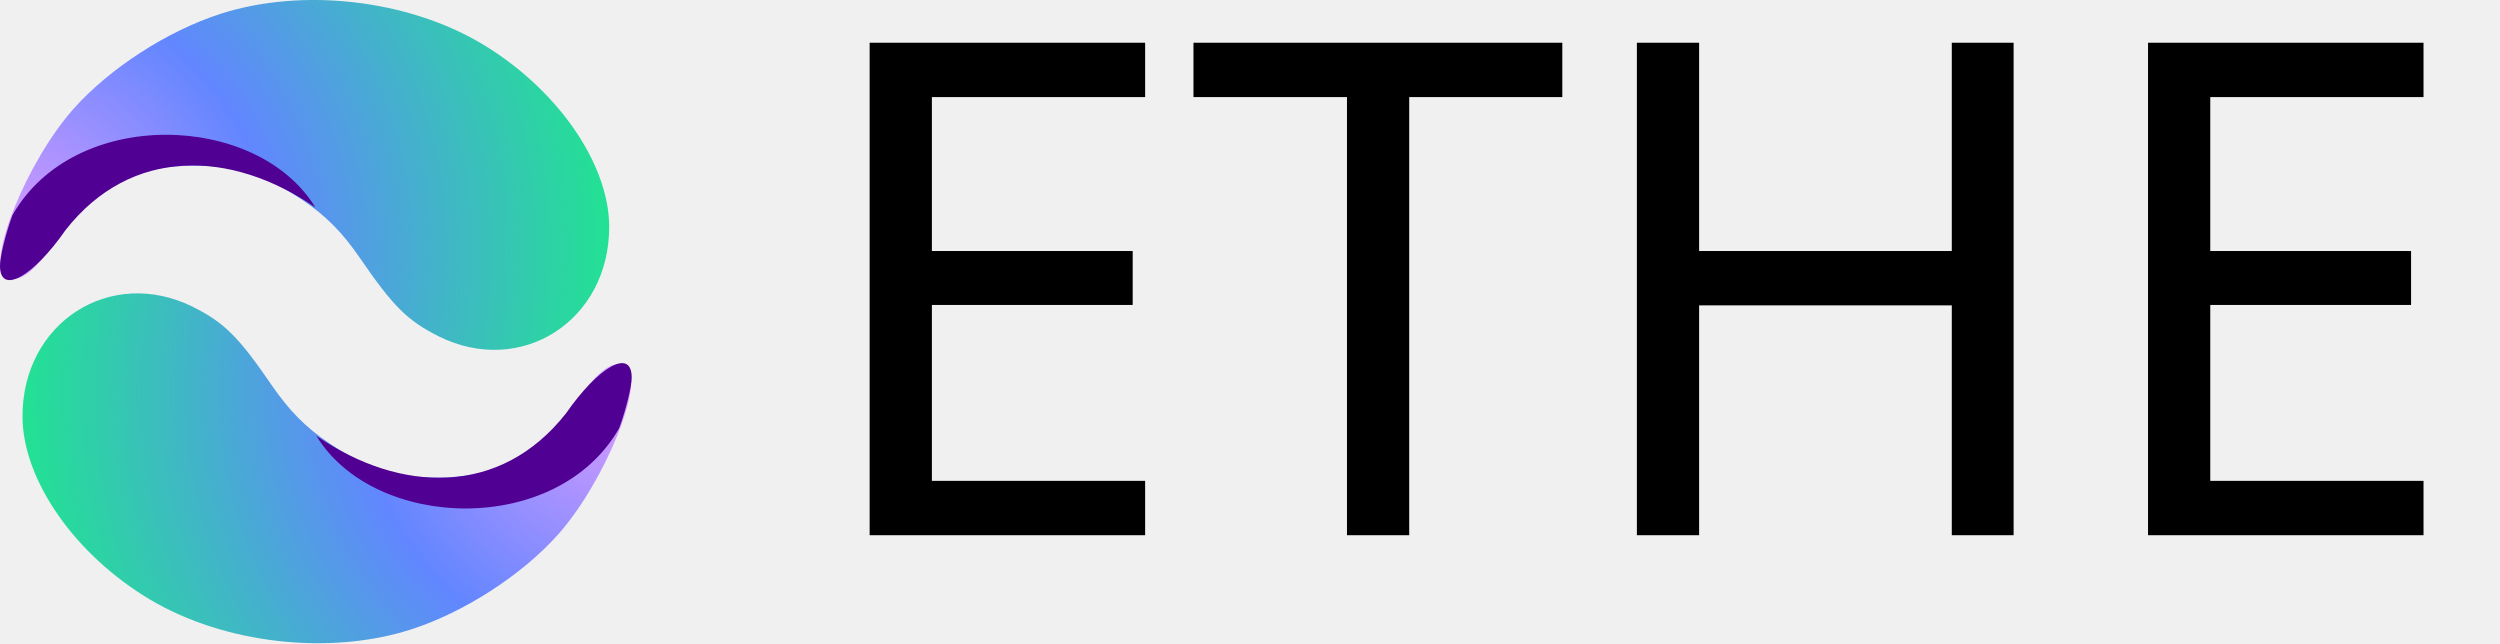
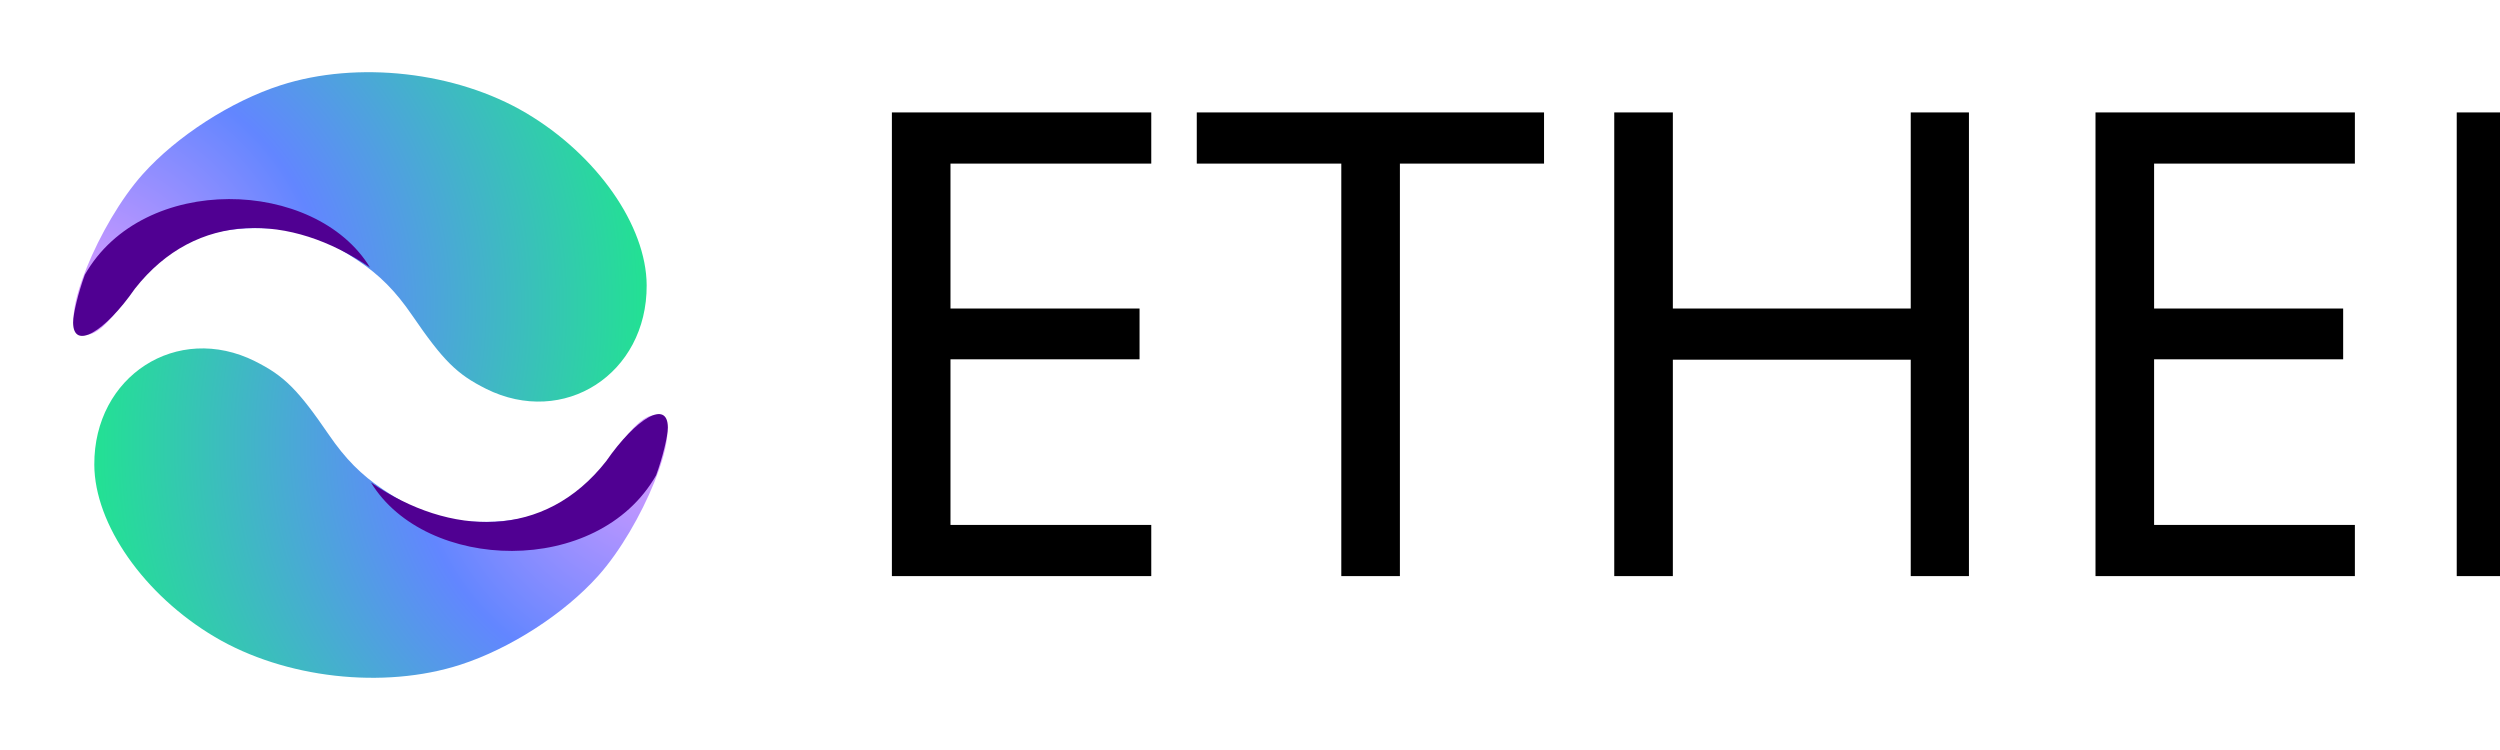
- <svg xmlns="http://www.w3.org/2000/svg" xmlns:xlink="http://www.w3.org/1999/xlink" width="94.151mm" height="24.224mm" viewBox="0 0 94.151 24.224" version="1.1" id="svg8">
+ <svg xmlns="http://www.w3.org/2000/svg" xmlns:xlink="http://www.w3.org/1999/xlink" width="100mm" height="30mm" viewBox="0 0 100 30" version="1.1" id="svg8">
  <defs id="defs2">
    <linearGradient id="linearGradient6156">
      <stop style="stop-color:#e09cff;stop-opacity:1;" offset="0" id="stop6152" />
      <stop id="stop6160" offset="0.374" style="stop-color:#6286ff;stop-opacity:1" />
      <stop style="stop-color:#0ffd72;stop-opacity:1" offset="1" id="stop6154" />
    </linearGradient>
    <radialGradient xlink:href="#linearGradient6156" id="radialGradient6158" cx="95.951" cy="258.14" fx="95.951" fy="258.14" r="15.519" gradientTransform="matrix(2.196063,0.7489896,-0.7631778,2.237664,81.28025,-413.1017)" gradientUnits="userSpaceOnUse" />
    <radialGradient xlink:href="#linearGradient6156" id="radialGradient6158-6" cx="95.951" cy="258.14" fx="95.951" fy="258.14" r="15.519" gradientTransform="matrix(-2.196063,-0.7489896,0.7631778,-2.237664,140.3553,892.6627)" gradientUnits="userSpaceOnUse" />
  </defs>
-   <g id="layer3" transform="translate(-72.04179,-151.4687)" />
-   <g id="layer2" transform="translate(-72.04179,-151.4687)" />
-   <g id="layer1" transform="translate(-72.04179,-151.4687)">
-     <text xml:space="preserve" style="font-style:normal;font-weight:normal;font-size:25.983px;line-height:1.25;font-family:sans-serif;letter-spacing:0px;word-spacing:0px;fill:#000000;fill-opacity:1;stroke:none;stroke-width:0.65" x="102.276" y="171.623" id="text4556">
-       <tspan id="tspan4554" x="102.276" y="171.623" style="font-style:normal;font-variant:normal;font-weight:normal;font-stretch:normal;font-family:'Ubuntu Mono';-inkscape-font-specification:'Ubuntu Mono';fill:#000000;stroke-width:0.65">ETHEL</tspan>
-     </text>
-     <g id="g843" transform="matrix(0.5647083,0,0,0.5647083,36.53687,71.20542)">
-       <g transform="matrix(0.5000002,0,0,0.5000002,31.4365,98.26086)" id="g910">
-         <path transform="matrix(2.616231,0,0,2.616231,-184.9248,-496.6811)" style="fill:url(#radialGradient6158-6);fill-opacity:1;stroke-width:0.265" d="m 104.563,239.035 c 1.576,0.786 2.317,1.522 3.999,3.978 0.895,1.307 1.749,2.17 2.932,2.963 1.975,1.324 3.321,1.755 5.476,1.755 3.157,0 5.205,-1.121 7.17,-3.923 1.113,-1.588 1.866,-2.113 2.483,-1.732 1.051,0.65 -1.077,5.903 -3.477,8.582 -1.839,2.053 -4.774,3.945 -7.463,4.812 -4.162,1.342 -9.508,0.737 -13.292,-1.504 -3.835,-2.271 -6.512,-6.095 -6.528,-9.325 -0.024,-4.806 4.483,-7.709 8.703,-5.606 z" id="path4583-3" />
-       </g>
-       <g transform="matrix(1.308116,0,0,1.308116,-61.02596,-150.0798)" id="g6356">
-         <path id="path4573-5-8" d="m 126.92,242.628 c 9.9e-4,0.46 -0.284,1.621 -0.634,2.58 -3.156,5.555 -12.492,5.243 -15.441,0.395 4.284,2.943 9.391,3.109 12.732,-1.153 1.628,-2.346 3.34,-3.357 3.344,-1.822 z" style="fill:#500092;fill-opacity:1;stroke-width:0.265" />
-         <path id="path4583" d="m 117.073,240.526 c -1.576,-0.786 -2.317,-1.522 -3.999,-3.978 -0.895,-1.307 -1.749,-2.17 -2.932,-2.963 -1.975,-1.324 -3.321,-1.755 -5.476,-1.755 -3.157,0 -5.205,1.121 -7.17,3.923 -1.113,1.588 -1.866,2.113 -2.483,1.732 -1.051,-0.65 1.077,-5.903 3.477,-8.582 1.839,-2.053 4.774,-3.945 7.463,-4.812 4.162,-1.342 9.508,-0.737 13.292,1.504 3.835,2.271 6.512,6.095 6.528,9.325 0.024,4.806 -4.483,7.709 -8.703,5.606 z" style="fill:url(#radialGradient6158);fill-opacity:1;stroke-width:0.265" />
-         <path id="path4573-5" d="m 94.716,236.933 c -9.84e-4,-0.46 0.284,-1.621 0.634,-2.58 3.156,-5.555 12.492,-5.243 15.441,-0.395 -4.284,-2.943 -9.391,-3.109 -12.732,1.153 -1.628,2.346 -3.34,3.357 -3.344,1.822 z" style="fill:#500092;fill-opacity:1;stroke-width:0.265" />
+   <g id="layer3" transform="translate(-69.11728,-148.5809)" />
+   <g id="layer2" transform="translate(-69.11728,-148.5809)" />
+   <g id="layer1" transform="translate(-69.11728,-148.5809)">
+     <rect style="opacity:1;fill:#ffffff;fill-opacity:1;fill-rule:nonzero;stroke:none;stroke-width:9.014;stroke-linecap:round;stroke-linejoin:round;stroke-miterlimit:4;stroke-dasharray:none;stroke-dashoffset:0;stroke-opacity:1;paint-order:stroke fill markers" id="rect2084" width="100" height="30" x="69.117" y="148.581" />
+     <g id="g2095">
+       <text id="text4556" y="171.623" x="102.276" style="font-style:normal;font-weight:normal;font-size:25.983px;line-height:1.25;font-family:sans-serif;letter-spacing:0px;word-spacing:0px;fill:#000000;fill-opacity:1;stroke:none;stroke-width:0.65" xml:space="preserve">
+         <tspan style="font-style:normal;font-variant:normal;font-weight:normal;font-stretch:normal;font-family:'Ubuntu Mono';-inkscape-font-specification:'Ubuntu Mono';fill:#000000;stroke-width:0.65" y="171.623" x="102.276" id="tspan4554">ETHEL</tspan>
+       </text>
+       <g transform="matrix(0.5647083,0,0,0.5647083,36.53687,71.20542)" id="g843">
+         <g id="g910" transform="matrix(0.5000002,0,0,0.5000002,31.4365,98.26086)">
+           <path id="path4583-3" d="m 104.563,239.035 c 1.576,0.786 2.317,1.522 3.999,3.978 0.895,1.307 1.749,2.17 2.932,2.963 1.975,1.324 3.321,1.755 5.476,1.755 3.157,0 5.205,-1.121 7.17,-3.923 1.113,-1.588 1.866,-2.113 2.483,-1.732 1.051,0.65 -1.077,5.903 -3.477,8.582 -1.839,2.053 -4.774,3.945 -7.463,4.812 -4.162,1.342 -9.508,0.737 -13.292,-1.504 -3.835,-2.271 -6.512,-6.095 -6.528,-9.325 -0.024,-4.806 4.483,-7.709 8.703,-5.606 z" style="fill:url(#radialGradient6158-6);fill-opacity:1;stroke-width:0.265" transform="matrix(2.616231,0,0,2.616231,-184.9248,-496.6811)" />
+         </g>
+         <g id="g6356" transform="matrix(1.308116,0,0,1.308116,-61.02596,-150.0798)">
+           <path style="fill:#500092;fill-opacity:1;stroke-width:0.265" d="m 126.92,242.628 c 9.9e-4,0.46 -0.284,1.621 -0.634,2.58 -3.156,5.555 -12.492,5.243 -15.441,0.395 4.284,2.943 9.391,3.109 12.732,-1.153 1.628,-2.346 3.34,-3.357 3.344,-1.822 z" id="path4573-5-8" />
+           <path style="fill:url(#radialGradient6158);fill-opacity:1;stroke-width:0.265" d="m 117.073,240.526 c -1.576,-0.786 -2.317,-1.522 -3.999,-3.978 -0.895,-1.307 -1.749,-2.17 -2.932,-2.963 -1.975,-1.324 -3.321,-1.755 -5.476,-1.755 -3.157,0 -5.205,1.121 -7.17,3.923 -1.113,1.588 -1.866,2.113 -2.483,1.732 -1.051,-0.65 1.077,-5.903 3.477,-8.582 1.839,-2.053 4.774,-3.945 7.463,-4.812 4.162,-1.342 9.508,-0.737 13.292,1.504 3.835,2.271 6.512,6.095 6.528,9.325 0.024,4.806 -4.483,7.709 -8.703,5.606 z" id="path4583" />
+           <path style="fill:#500092;fill-opacity:1;stroke-width:0.265" d="m 94.716,236.933 c -9.84e-4,-0.46 0.284,-1.621 0.634,-2.58 3.156,-5.555 12.492,-5.243 15.441,-0.395 -4.284,-2.943 -9.391,-3.109 -12.732,1.153 -1.628,2.346 -3.34,3.357 -3.344,1.822 z" id="path4573-5" />
+         </g>
      </g>
    </g>
  </g>
</svg>
